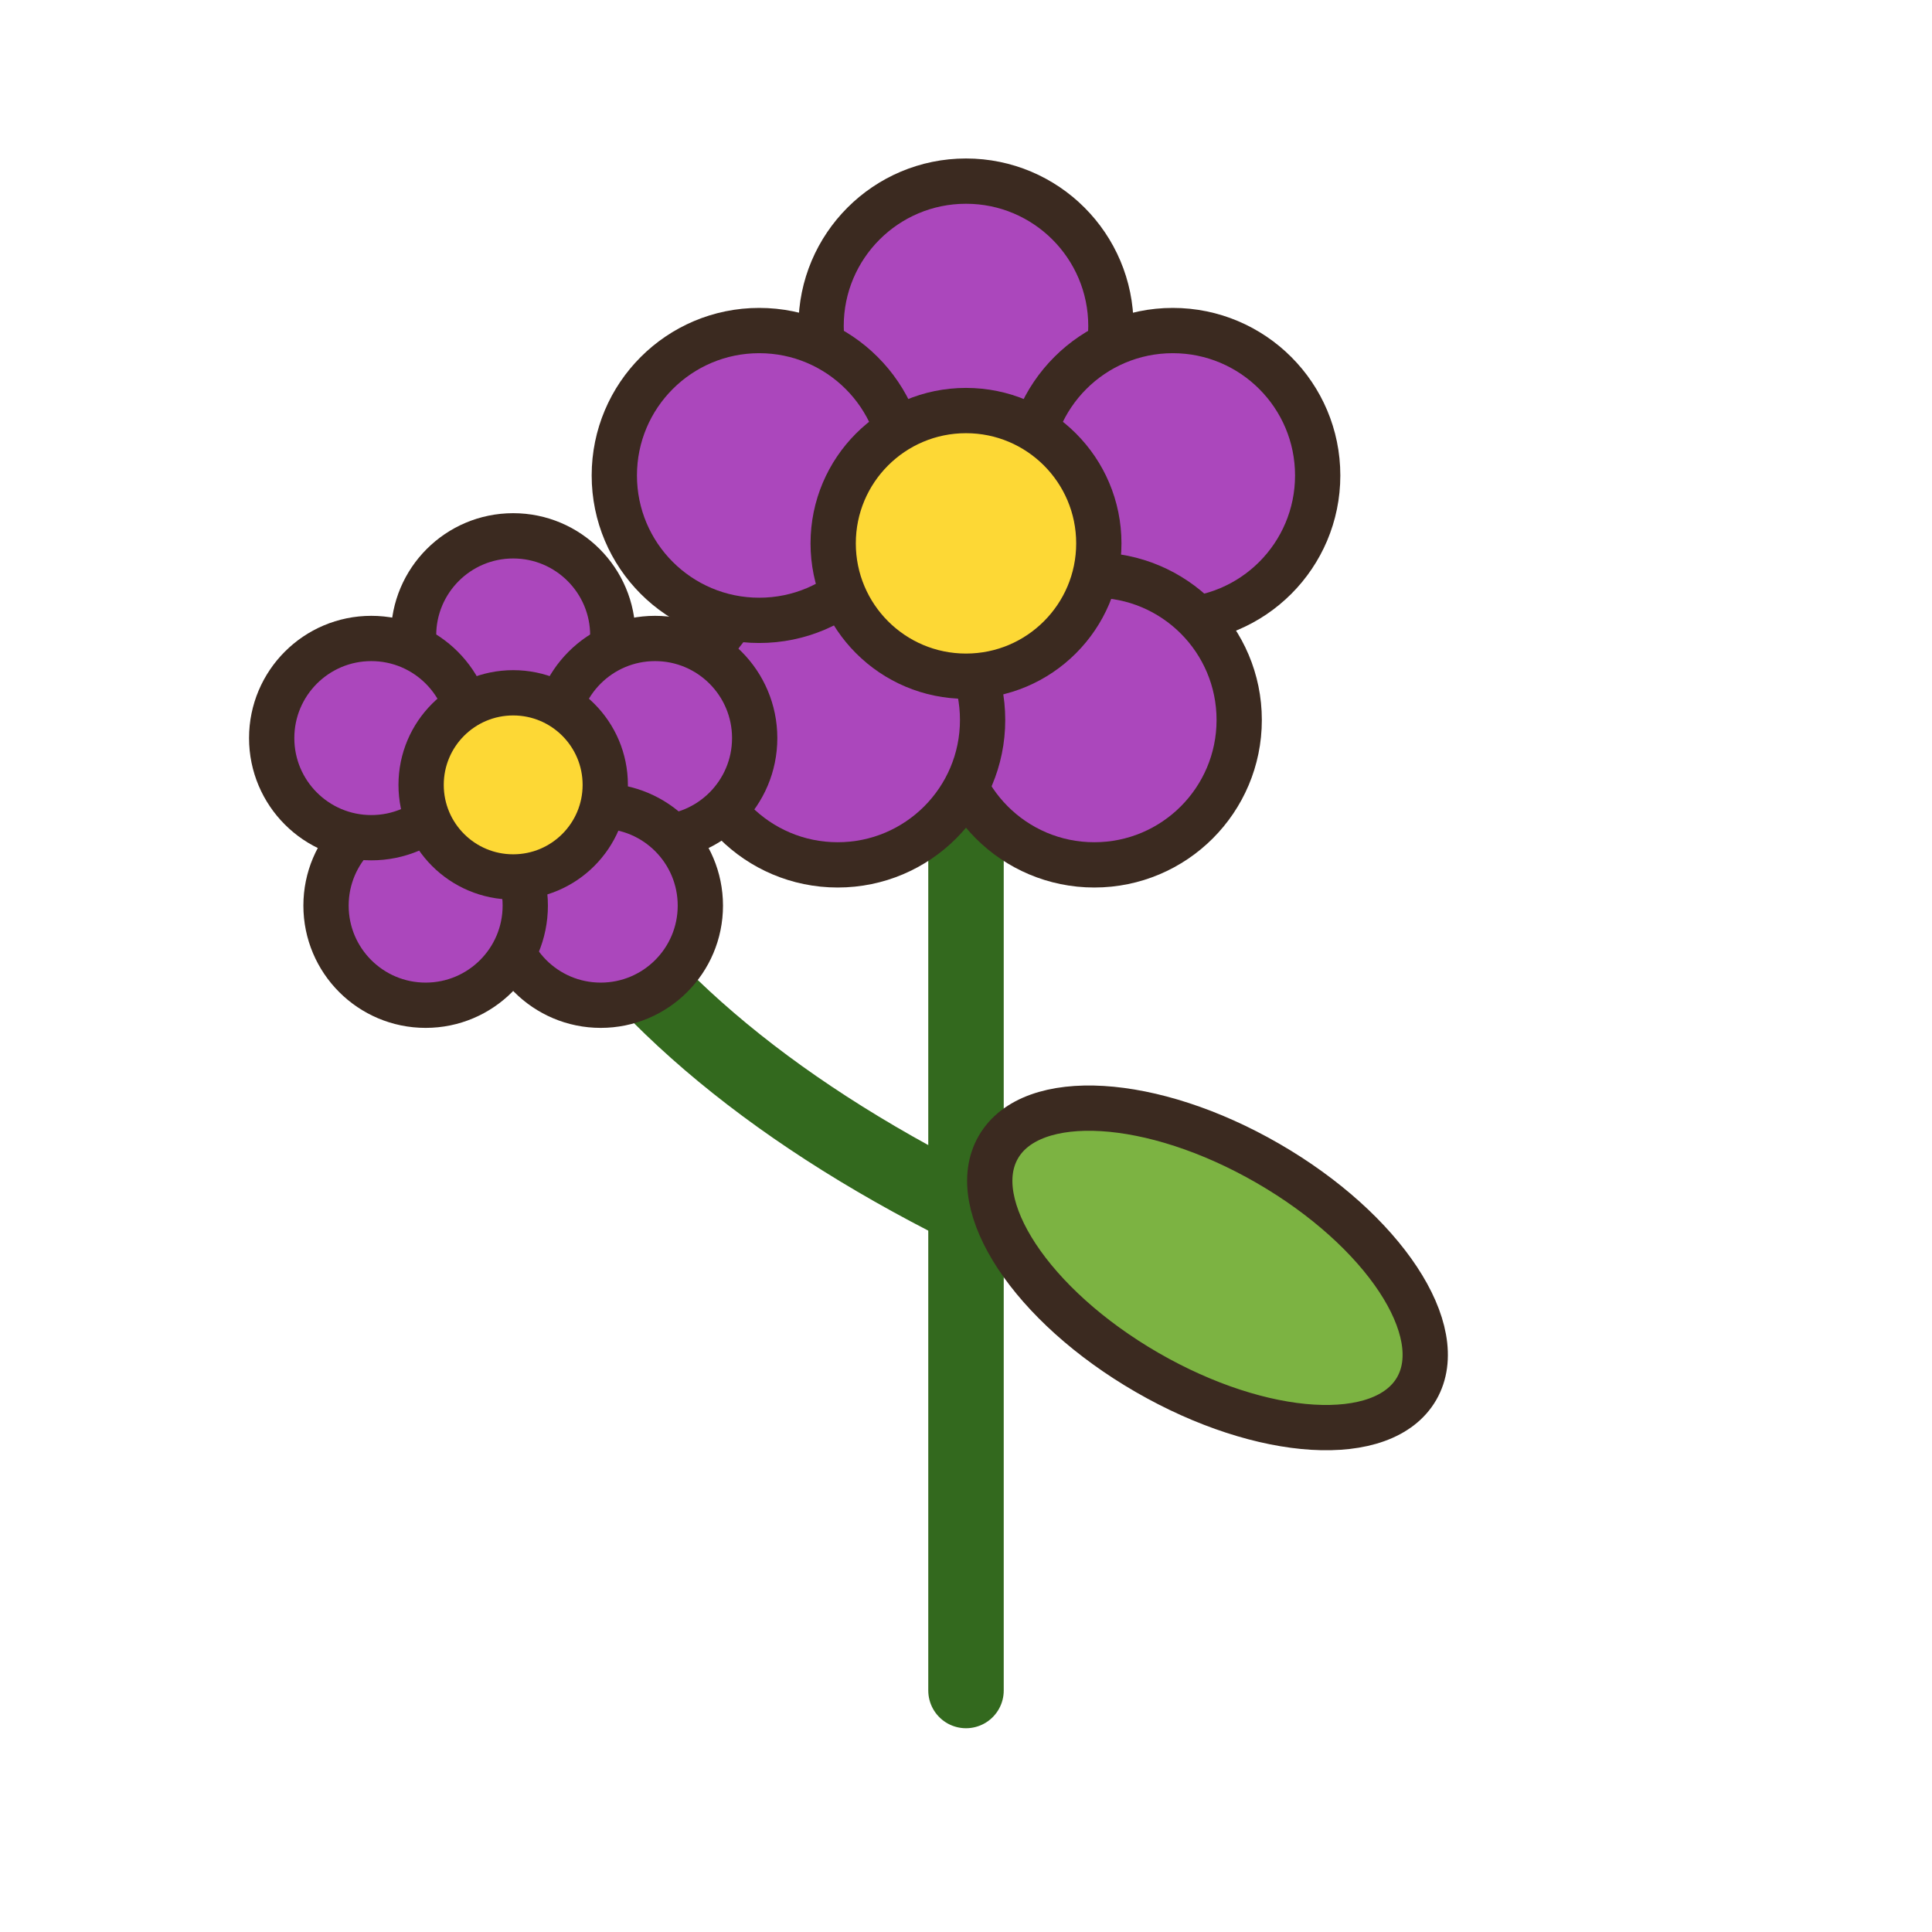
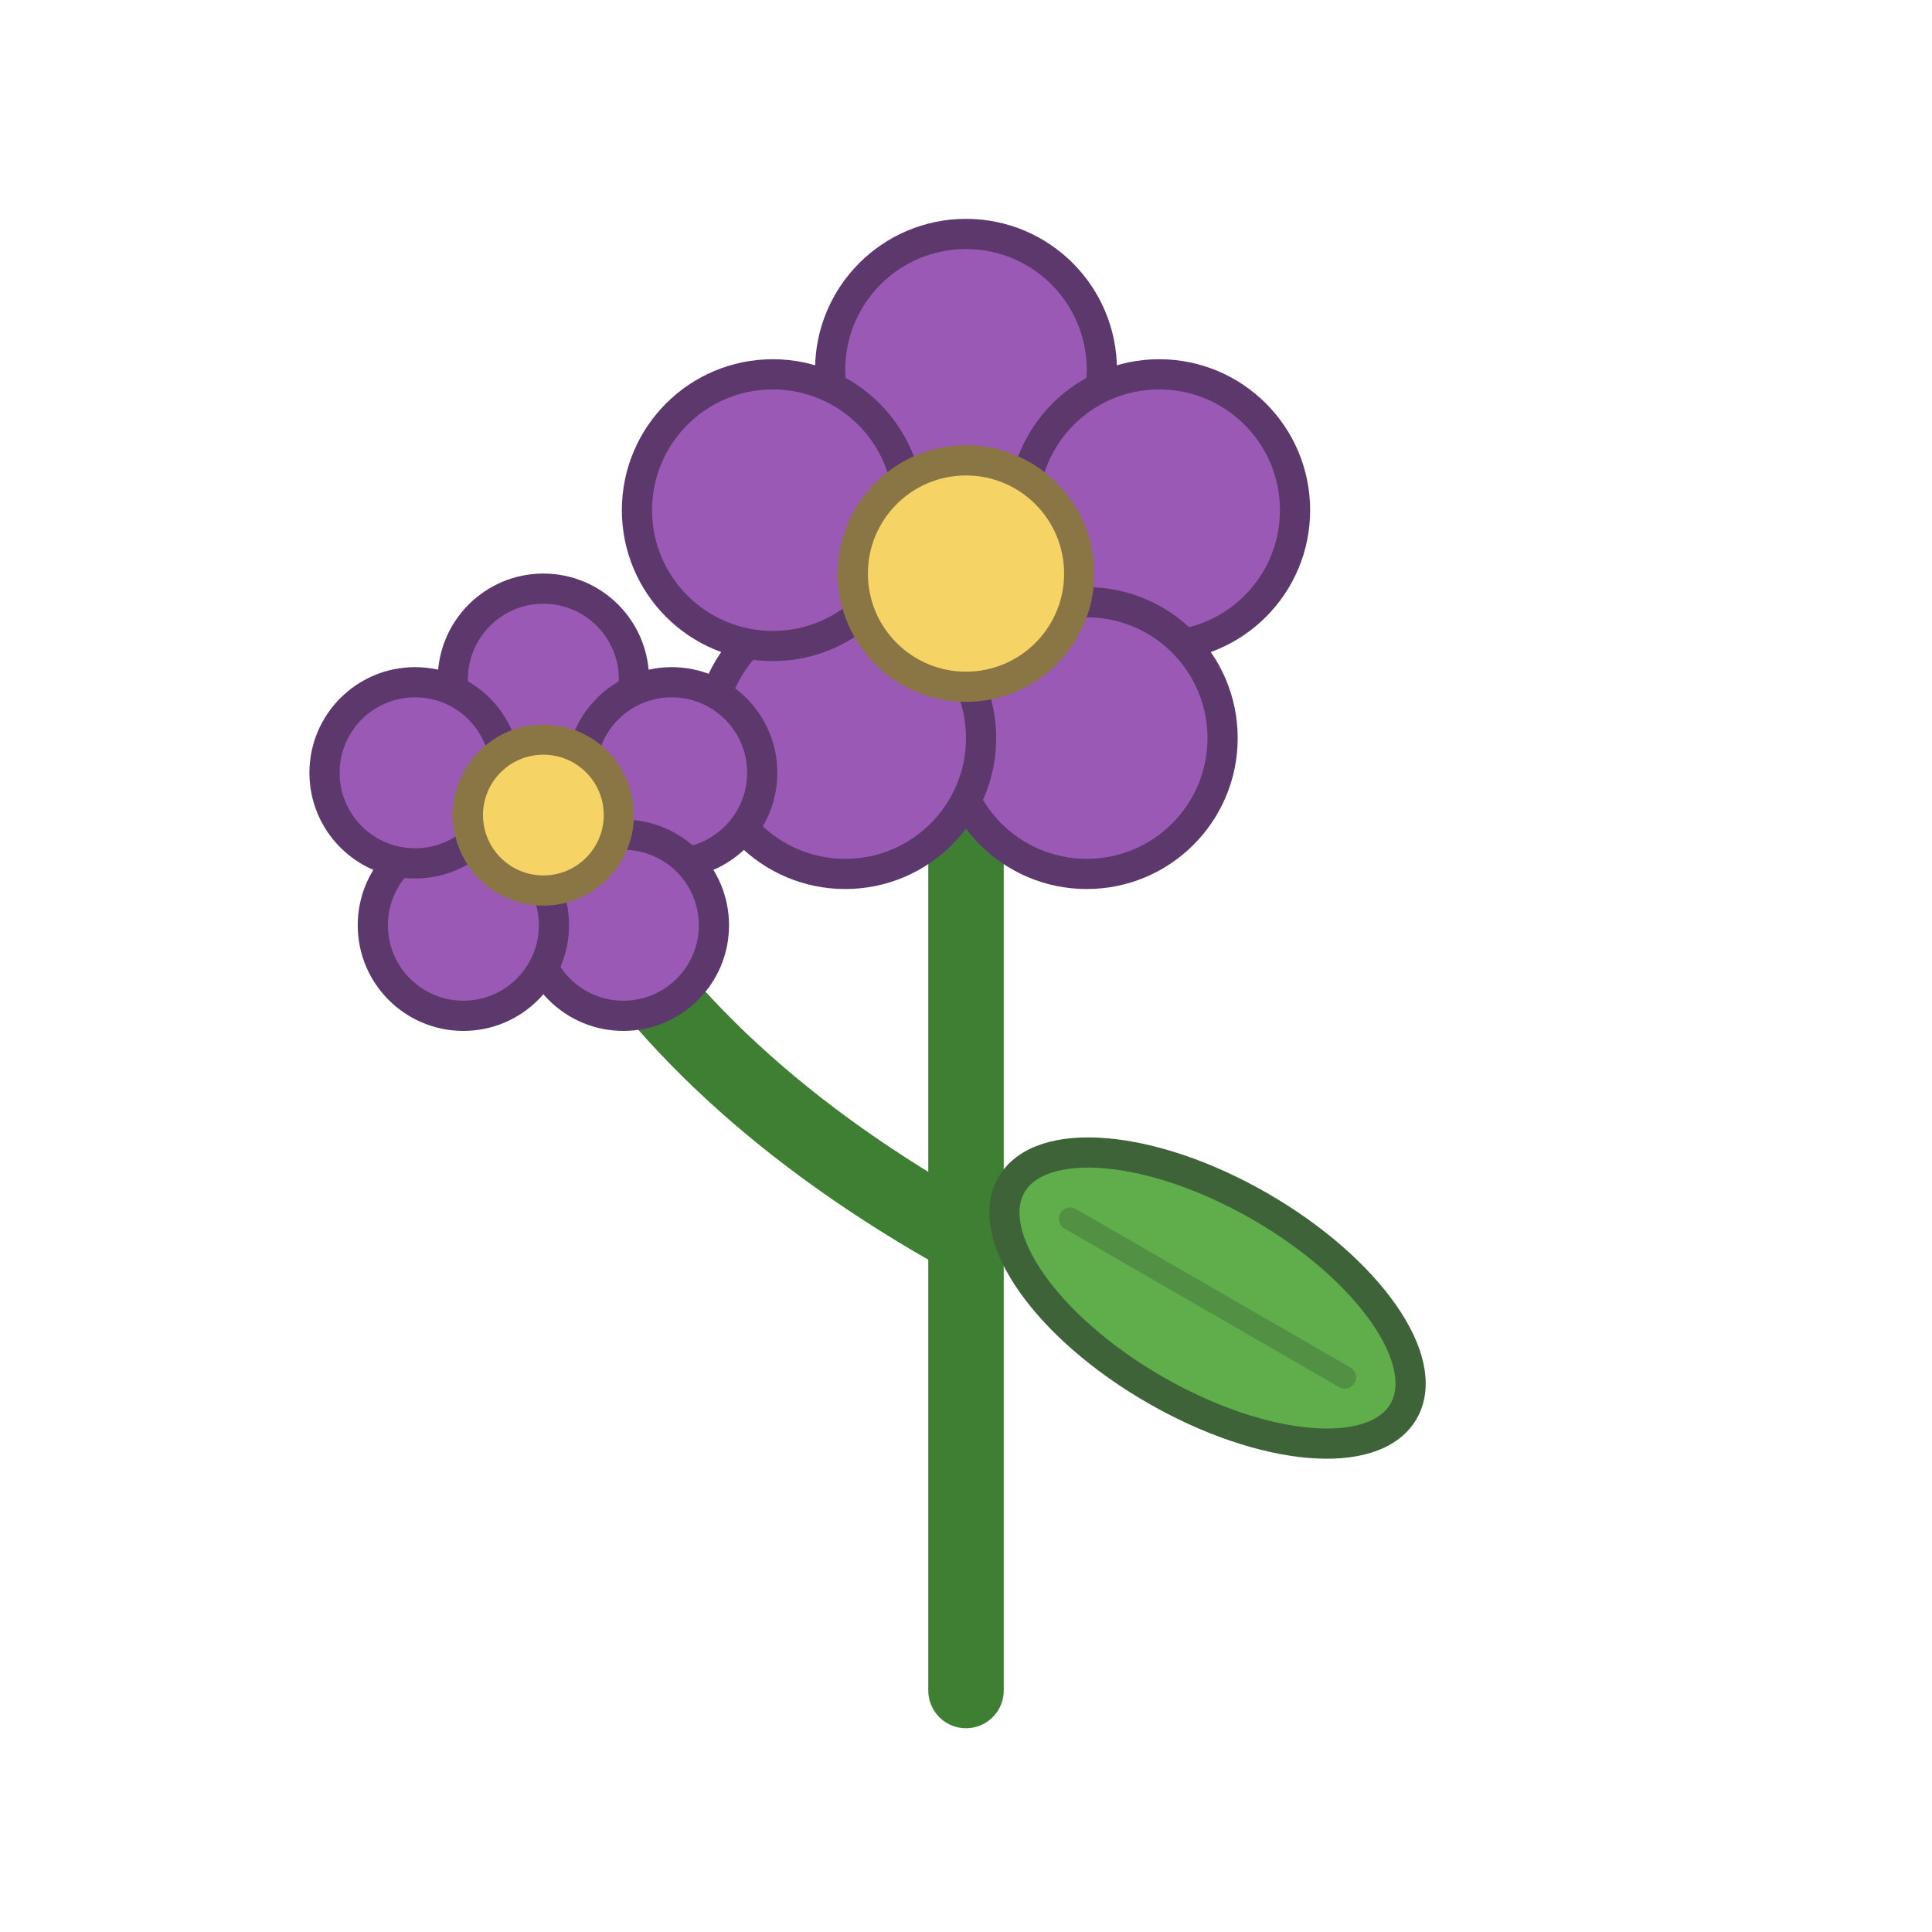
<svg xmlns="http://www.w3.org/2000/svg" width="256" height="256" viewBox="0 0 128 128">
-   <path d="M64 112 L64 46" fill="none" stroke="#33691e" stroke-width="5" stroke-linecap="round" />
-   <path d="M64 80 Q44 70 36 56" fill="none" stroke="#33691e" stroke-width="5" stroke-linecap="round" />
-   <ellipse cx="80" cy="84" rx="16" ry="8" fill="#7cb342" stroke="#3b2a20" stroke-linejoin="round" stroke-linecap="round" stroke-width="3" transform="rotate(30 80 84)" />
-   <g fill="#ab47bc" stroke="#3b2a20" stroke-linejoin="round" stroke-linecap="round" stroke-width="3">
-     <circle cx="64.0" cy="21.6" r="9.6" />
-     <circle cx="77.7" cy="31.5" r="9.6" />
-     <circle cx="72.5" cy="47.7" r="9.6" />
-     <circle cx="55.5" cy="47.7" r="9.6" />
-     <circle cx="50.3" cy="31.5" r="9.6" />
-   </g>
-   <circle cx="64" cy="36" r="8.8" fill="#fdd835" stroke="#3b2a20" stroke-linejoin="round" stroke-linecap="round" stroke-width="3" />
-   <g fill="#ab47bc" stroke="#3b2a20" stroke-linejoin="round" stroke-linecap="round" stroke-width="3">
-     <circle cx="34.0" cy="42.1" r="6.6" />
-     <circle cx="43.4" cy="48.9" r="6.6" />
-     <circle cx="39.8" cy="60.0" r="6.6" />
-     <circle cx="28.2" cy="60.0" r="6.6" />
-     <circle cx="24.6" cy="48.9" r="6.6" />
-   </g>
-   <circle cx="34" cy="52" r="6.1" fill="#fdd835" stroke="#3b2a20" stroke-linejoin="round" stroke-linecap="round" stroke-width="3" />
+   <path d="M64 112 L64 48" fill="none" stroke="#3f7f34" stroke-width="5" stroke-linecap="round" stroke-linejoin="round" />
+   <path d="M64 82 Q46 72 38 58" fill="none" stroke="#3f7f34" stroke-width="5" stroke-linecap="round" stroke-linejoin="round" />
+   <ellipse cx="80" cy="86" rx="15" ry="7" fill="#5fae4b" stroke="#3e6338" stroke-width="2" stroke-linejoin="round" stroke-linecap="round" transform="rotate(30 80 86)" />
+   <path d="M69.5 86 L90.5 86" fill="none" stroke="#529043" stroke-width="1.5" stroke-linecap="round" stroke-linejoin="round" transform="rotate(30 80 86)" />
+   <circle cx="64.0" cy="24.5" r="9.0" fill="#9b59b6" stroke="#5c386d" stroke-width="2" stroke-linejoin="round" stroke-linecap="round" />
+   <circle cx="76.8" cy="33.8" r="9.0" fill="#9b59b6" stroke="#5c386d" stroke-width="2" stroke-linejoin="round" stroke-linecap="round" />
+   <circle cx="72.0" cy="48.9" r="9.0" fill="#9b59b6" stroke="#5c386d" stroke-width="2" stroke-linejoin="round" stroke-linecap="round" />
+   <circle cx="56.0" cy="48.9" r="9.0" fill="#9b59b6" stroke="#5c386d" stroke-width="2" stroke-linejoin="round" stroke-linecap="round" />
+   <circle cx="51.2" cy="33.8" r="9.0" fill="#9b59b6" stroke="#5c386d" stroke-width="2" stroke-linejoin="round" stroke-linecap="round" />
+   <circle cx="64" cy="38" r="7.5" fill="#f6d365" stroke="#897644" stroke-width="2" stroke-linejoin="round" stroke-linecap="round" />
+   <circle cx="36.0" cy="45.0" r="6.0" fill="#9b59b6" stroke="#5c386d" stroke-width="2" stroke-linejoin="round" stroke-linecap="round" />
+   <circle cx="44.5" cy="51.2" r="6.0" fill="#9b59b6" stroke="#5c386d" stroke-width="2" stroke-linejoin="round" stroke-linecap="round" />
+   <circle cx="41.3" cy="61.3" r="6.0" fill="#9b59b6" stroke="#5c386d" stroke-width="2" stroke-linejoin="round" stroke-linecap="round" />
+   <circle cx="30.7" cy="61.3" r="6.0" fill="#9b59b6" stroke="#5c386d" stroke-width="2" stroke-linejoin="round" stroke-linecap="round" />
+   <circle cx="27.5" cy="51.2" r="6.0" fill="#9b59b6" stroke="#5c386d" stroke-width="2" stroke-linejoin="round" stroke-linecap="round" />
+   <circle cx="36" cy="54" r="5.0" fill="#f6d365" stroke="#897644" stroke-width="2" stroke-linejoin="round" stroke-linecap="round" />
</svg>
